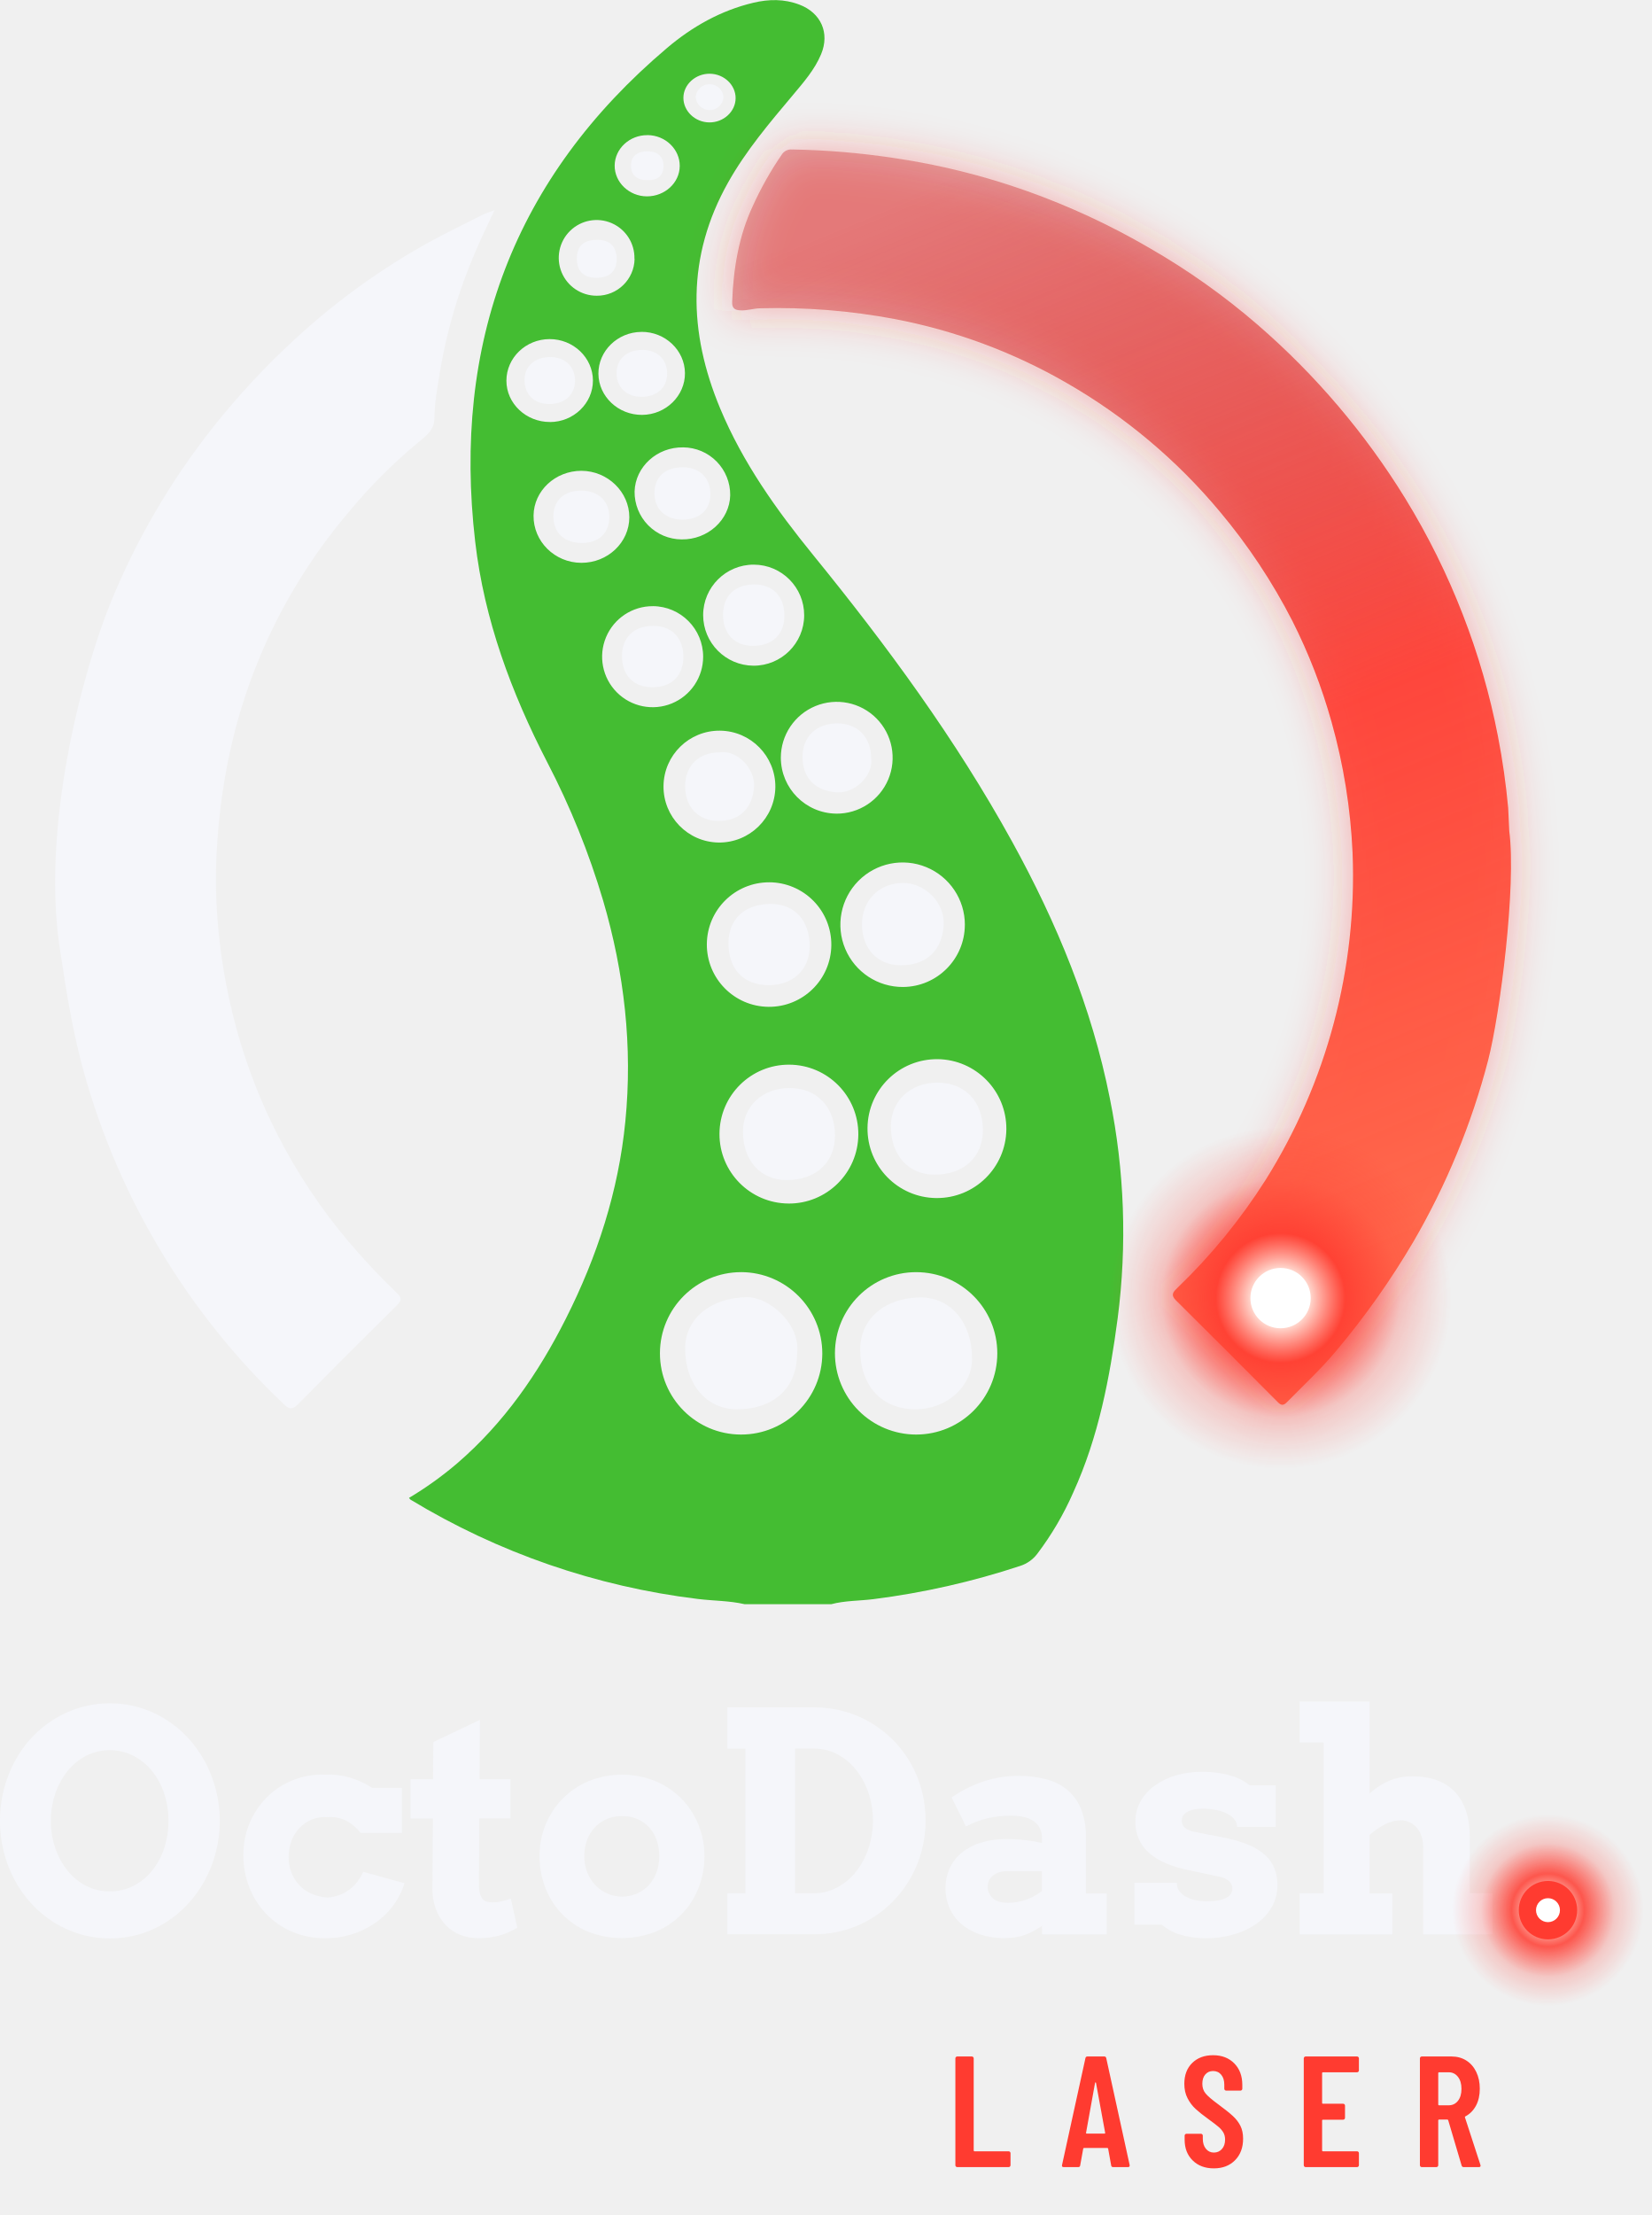
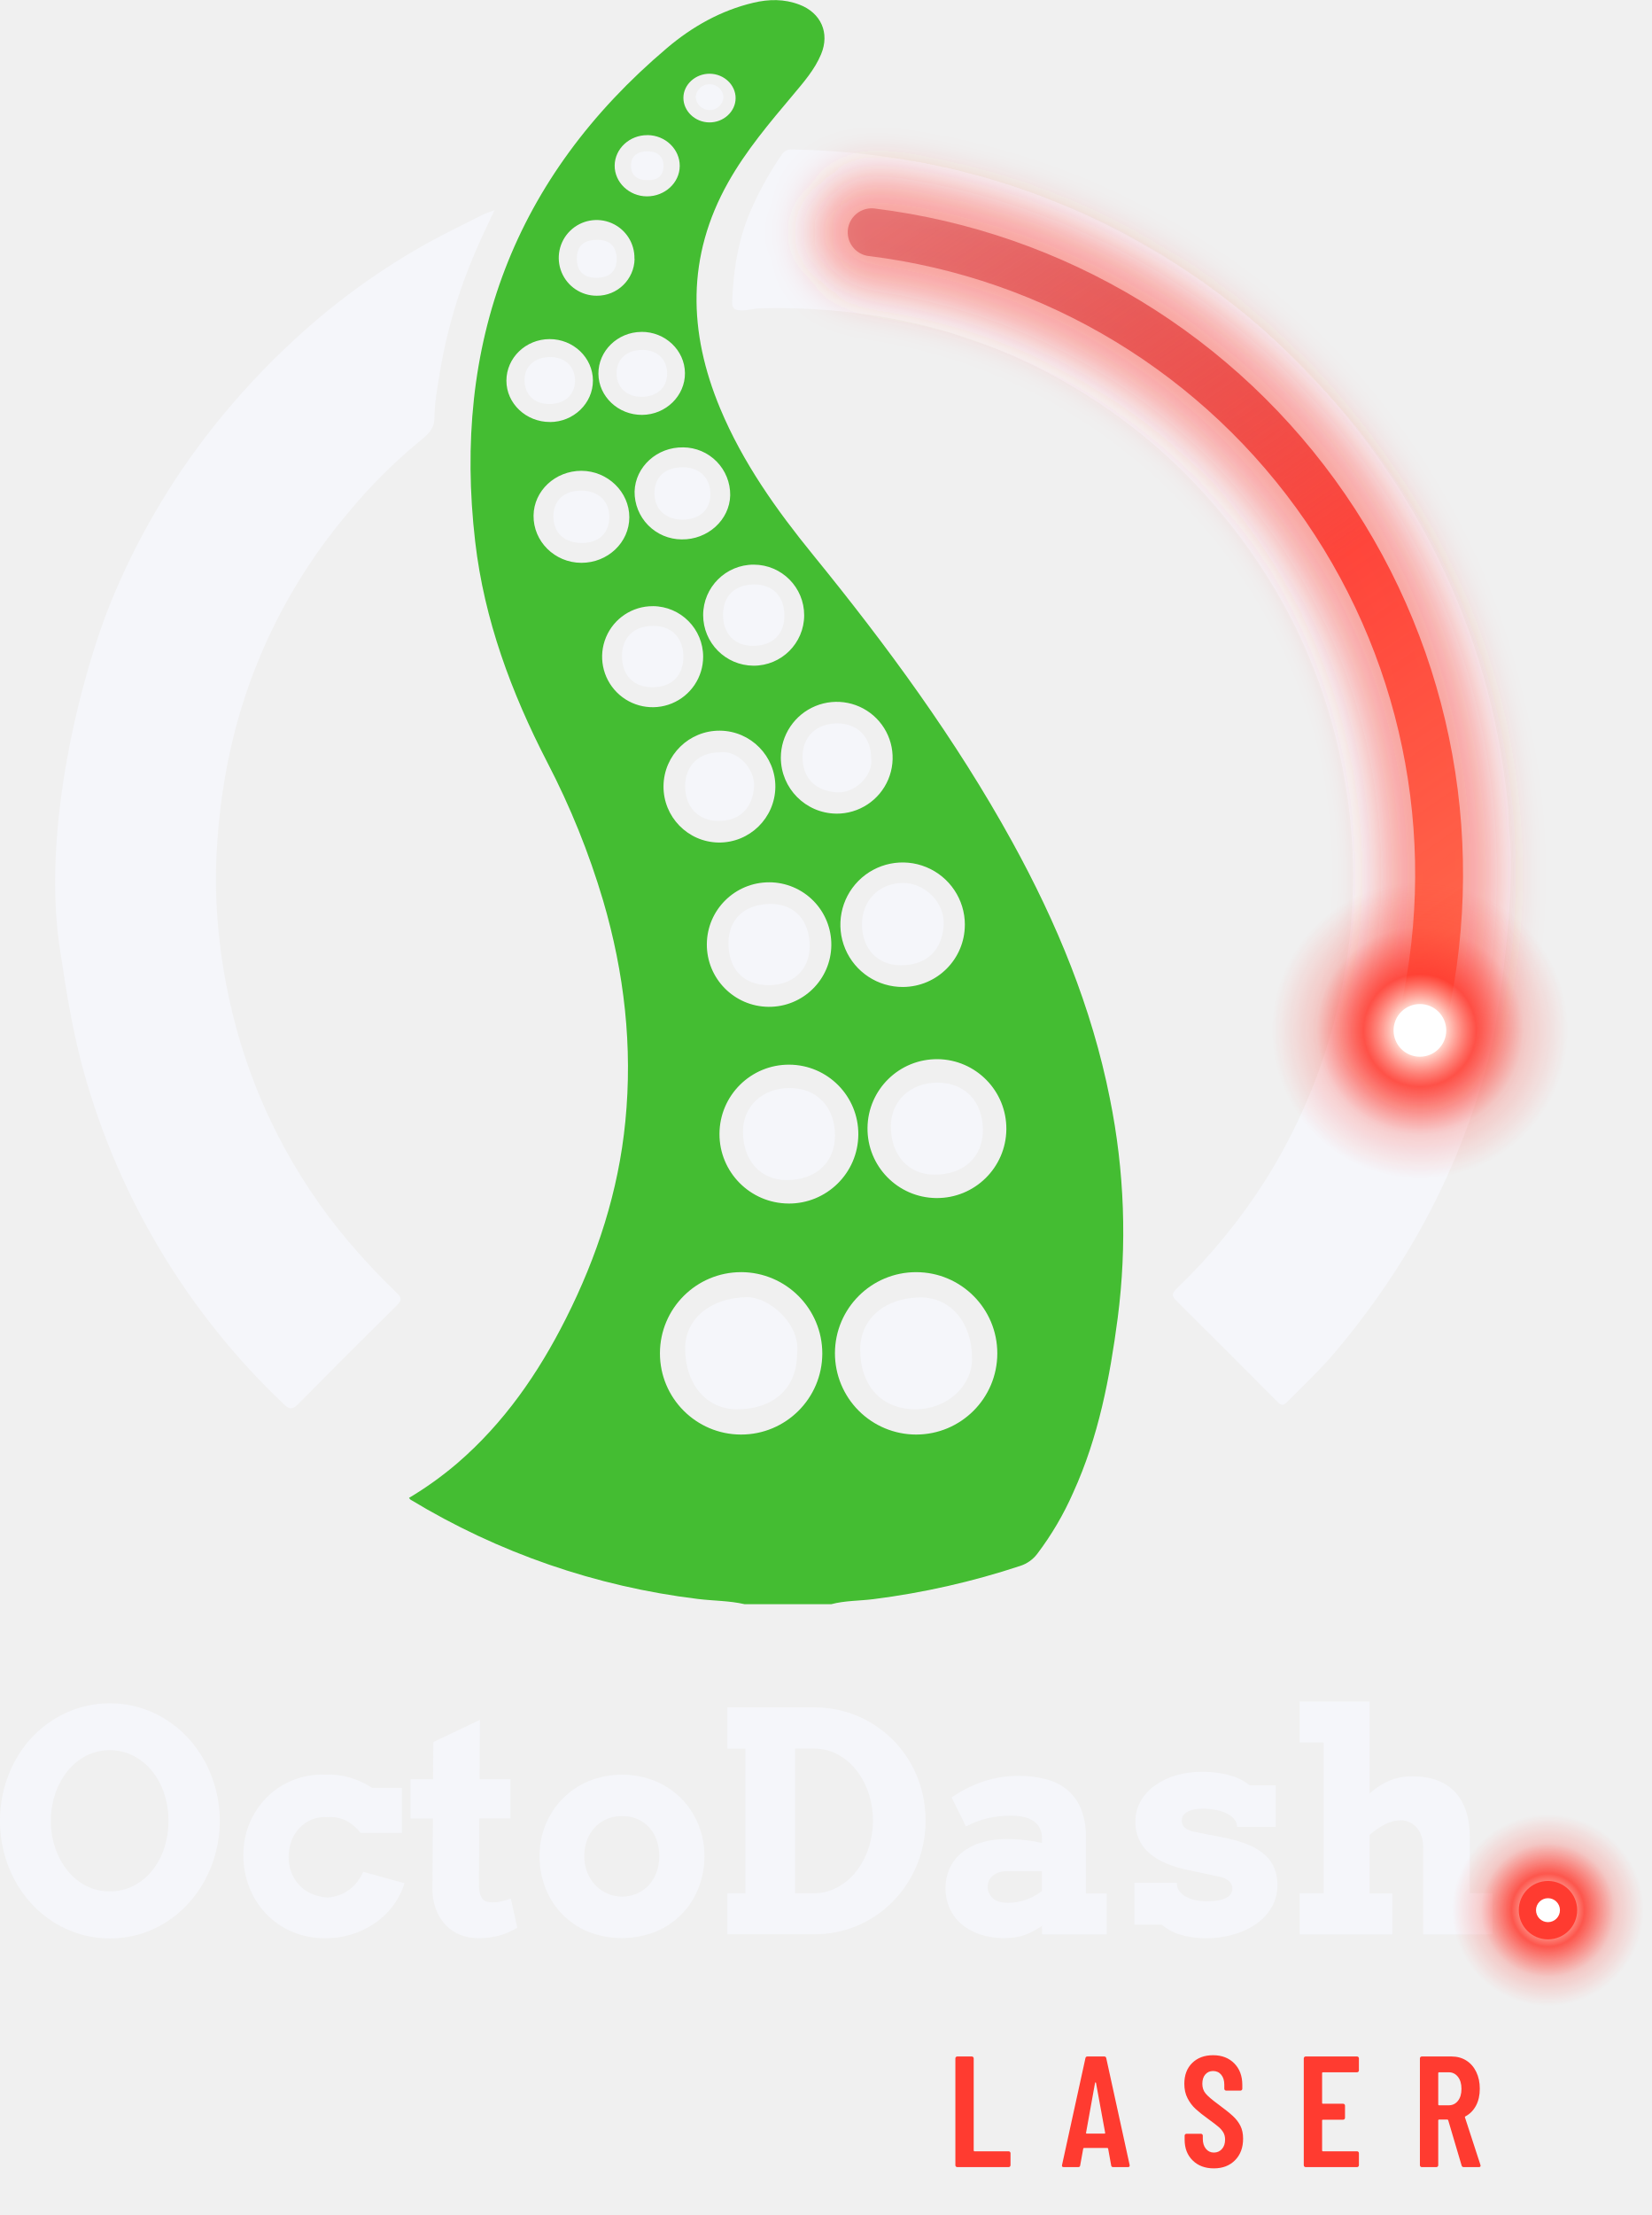
<svg xmlns="http://www.w3.org/2000/svg" viewBox="0 0 690 925">
  <defs>
-     <radialGradient id="odlBtd-glow" cx="0.5" cy="0.5" r="0.5">
+     <radialGradient id="odlAtd-glow" cx="0.5" cy="0.5" r="0.5">
      <stop offset="0" stop-color="#ffffff" />
      <stop offset="0.18" stop-color="#ffd2c8" />
      <stop offset="0.38" stop-color="#ff3b30" stop-opacity="0.85" />
      <stop offset="0.7" stop-color="#ff3b30" stop-opacity="0.22" />
      <stop offset="1" stop-color="#ff3b30" stop-opacity="0" />
    </radialGradient>
-     <linearGradient id="odlBtd-trail" gradientUnits="userSpaceOnUse" x1="350.0" y1="95.7" x2="534.9" y2="542.1">
+     <linearGradient id="odlAtd-trail" gradientUnits="userSpaceOnUse" x1="364.1" y1="97.0" x2="593.1" y2="430.3">
      <stop offset="0" stop-color="#c4161c" stop-opacity="0.35" />
      <stop offset="0.55" stop-color="#ff3b30" stop-opacity="0.9" />
      <stop offset="1" stop-color="#ff6a4d" />
    </linearGradient>
-     <filter id="odlBtd-blur" x="-20%" y="-20%" width="140%" height="140%">
+     <filter id="odlAtd-blur" x="-20%" y="-20%" width="140%" height="140%">
      <feGaussianBlur stdDeviation="9" />
    </filter>
  </defs>
  <path fill="#44bd32" d="M315.2,669.93c-6.46-1.49-13.1-1.39-19.64-2.2A301.83,301.83,0,0,1,175.6,626.26c-.18-.11-.29-.34-.62-.73a147.59,147.59,0,0,0,20.14-14.45c19.53-16.82,33.84-37.52,45.36-60.37,13.11-26,22-53.27,24.85-82.31,3.11-31.37-.41-62.12-9.27-92.31a325.54,325.54,0,0,0-23.35-57.78c-15-29.08-26.31-59.49-30.09-92.1C193,143.47,218.79,74.13,282.8,20c10.49-8.88,22.43-15.63,36-18.85,6.49-1.54,12.88-1.64,19.24.78,9,3.42,12.78,11.81,9.07,20.71-2.7,6.48-7.29,11.68-11.73,17-9.78,11.63-19.6,23.2-27.1,36.53-17.41,30.95-16.66,62.49-3.3,94.48,9.44,22.58,23.45,42.25,38.79,61.1,30.78,37.82,59.61,77,83.19,119.84,18.6,33.79,33.21,69.09,40.76,107.1A280.25,280.25,0,0,1,471,550.41c-3.3,25-8,49.7-18.58,72.89a126.61,126.61,0,0,1-15,25.56,14.45,14.45,0,0,1-7.19,5.09A325.33,325.33,0,0,1,369,667.81c-5.89.75-11.88.58-17.67,2.12Zm71.61-70.85a33.91,33.91,0,1,0-33.92-34A33.94,33.94,0,0,0,386.81,599.08Zm-73.09-67.82a33.91,33.91,0,1,0,33.89,34A34,34,0,0,0,313.72,531.25Zm19.74-28.65a29,29,0,1,0-28.8-29.14A29,29,0,0,0,333.45,502.6Zm62.38-60.29a29,29,0,1,0,28.65,29.28A29.06,29.06,0,0,0,395.83,442.31Zm-70.37-73.86a26,26,0,1,0,25.91,26.28A26,26,0,0,0,325.46,368.45Zm81.69,17.71a26,26,0,1,0-25.8,26A26,26,0,0,0,407.15,386.16Zm-53.72-46.38a23.35,23.35,0,1,0-23.15-23.36A23.42,23.42,0,0,0,353.43,339.78ZM328,328.66a23.36,23.36,0,1,0-23.71,23.19A23.46,23.46,0,0,0,328,328.66ZM318.84,278a21.1,21.1,0,1,0-21-21.14A21.15,21.15,0,0,0,318.84,278Zm-42-24.86a21.1,21.1,0,1,0,21,21.12A21.13,21.13,0,0,0,276.87,253.13Zm12.65-66.31c-10.89-.2-20,8.11-20.29,18.43a19.77,19.77,0,0,0,19.64,20c10.93.16,20.06-8.14,20.3-18.43A19.77,19.77,0,0,0,289.52,186.82ZM247,196.61c-10.92,0-19.9,8.34-20,18.71-.13,10.78,8.84,19.67,19.91,19.72S267,226.53,267,216,258,196.66,247,196.61Zm25-58c-9.93.07-18,8-17.91,17.49s8.3,17.23,18.25,17.16,18-8,17.9-17.49S282,138.52,272.06,138.59Zm-38.2,37.64c9.94,0,18.05-7.86,18-17.38s-8.2-17.3-18.14-17.26-18,7.84-18,17.38S223.91,176.26,233.86,176.23Zm35.34-68.15a15.81,15.81,0,1,0-15.75,15.4A15.68,15.68,0,0,0,269.2,108.08Zm5.42-51.66c-7.45-.06-13.62,5.67-13.68,12.69S266.95,82,274.38,82,288,76.38,288.06,69.35,282.07,56.48,274.62,56.42ZM311.4,41.05c.05-5.57-4.84-10.21-10.81-10.26s-11,4.54-11,10.07,4.86,10.21,10.82,10.26S311.35,46.61,311.4,41.05Z" transform="translate(-4.13)" />
-   <path fill="#ff3b30" fill-opacity="0.35" filter="url(#odlBtd-blur)" d="M634.56,347c3,23-3.82,76.48-8.84,95.84a301.46,301.46,0,0,1-31.26,75.8,332,332,0,0,1-32,45.26c-6.41,7.74-13.8,14.55-20.83,21.71-1.4,1.43-2.33,1.33-3.69,0Q516.67,564.21,495.3,543c-2.34-2.31-1-3.6.67-5.2a243.43,243.43,0,0,0,36.73-44.93A238.91,238.91,0,0,0,569.1,356.1a241.7,241.7,0,0,0-8.76-54.54,232.51,232.51,0,0,0-16.41-42.3,243.63,243.63,0,0,0-30.22-45.54,237.26,237.26,0,0,0-64-53.77,229.8,229.8,0,0,0-71.79-26.7,264.82,264.82,0,0,0-56.3-4.5c-2.76.06-5.39,1-8.19.86-2.63-.1-3.57-1.1-3.47-3.65.52-13.85,2.73-27.34,8.64-40a138.16,138.16,0,0,1,12-21.28,4.62,4.62,0,0,1,4.31-2.26A319.27,319.27,0,0,1,377.67,66,292.64,292.64,0,0,1,433.2,79.82a303.22,303.22,0,0,1,51,23.7,289.28,289.28,0,0,1,45.21,32.06,311.82,311.82,0,0,1,61.76,72.65,299.59,299.59,0,0,1,24,48.44,294.81,294.81,0,0,1,14.65,50.73,299.91,299.91,0,0,1,4.29,30" transform="translate(-4.13)" />
-   <path fill="url(#odlBtd-trail)" d="M634.56,347c3,23-3.82,76.48-8.84,95.84a301.46,301.46,0,0,1-31.26,75.8,332,332,0,0,1-32,45.26c-6.41,7.74-13.8,14.55-20.83,21.71-1.4,1.43-2.33,1.33-3.69,0Q516.67,564.21,495.3,543c-2.34-2.31-1-3.6.67-5.2a243.43,243.43,0,0,0,36.73-44.93A238.91,238.91,0,0,0,569.1,356.1a241.7,241.7,0,0,0-8.76-54.54,232.51,232.51,0,0,0-16.41-42.3,243.63,243.63,0,0,0-30.22-45.54,237.26,237.26,0,0,0-64-53.77,229.8,229.8,0,0,0-71.79-26.7,264.82,264.82,0,0,0-56.3-4.5c-2.76.06-5.39,1-8.19.86-2.63-.1-3.57-1.1-3.47-3.65.52-13.85,2.73-27.34,8.64-40a138.16,138.16,0,0,1,12-21.28,4.62,4.62,0,0,1,4.31-2.26A319.27,319.27,0,0,1,377.67,66,292.64,292.64,0,0,1,433.2,79.82a303.22,303.22,0,0,1,51,23.7,289.28,289.28,0,0,1,45.21,32.06,311.82,311.82,0,0,1,61.76,72.65,299.59,299.59,0,0,1,24,48.44,294.81,294.81,0,0,1,14.65,50.73,299.91,299.91,0,0,1,4.29,30" transform="translate(-4.13)" />
-   <circle cx="534.9" cy="542.1" r="71.3" fill="url(#odlBtd-glow)" />
-   <circle cx="534.9" cy="542.1" r="12.6" fill="#fff" />
+   <path fill="#f5f6fa" d="M634.56,347c3,23-3.82,76.48-8.84,95.84a301.46,301.46,0,0,1-31.26,75.8,332,332,0,0,1-32,45.26c-6.41,7.74-13.8,14.55-20.83,21.71-1.4,1.43-2.33,1.33-3.69,0Q516.67,564.21,495.3,543c-2.34-2.31-1-3.6.67-5.2a243.43,243.43,0,0,0,36.73-44.93A238.91,238.91,0,0,0,569.1,356.1a241.7,241.7,0,0,0-8.76-54.54,232.51,232.51,0,0,0-16.41-42.3,243.63,243.63,0,0,0-30.22-45.54,237.26,237.26,0,0,0-64-53.77,229.8,229.8,0,0,0-71.79-26.7,264.82,264.82,0,0,0-56.3-4.5c-2.76.06-5.39,1-8.19.86-2.63-.1-3.57-1.1-3.47-3.65.52-13.85,2.73-27.34,8.64-40a138.16,138.16,0,0,1,12-21.28,4.62,4.62,0,0,1,4.31-2.26A319.27,319.27,0,0,1,377.67,66,292.64,292.64,0,0,1,433.2,79.82a303.22,303.22,0,0,1,51,23.7,289.28,289.28,0,0,1,45.21,32.06,311.82,311.82,0,0,1,61.76,72.65,299.59,299.59,0,0,1,24,48.44,294.81,294.81,0,0,1,14.65,50.73,299.91,299.91,0,0,1,4.29,30" transform="translate(-4.13)" />
  <path fill="#f5f6fa" d="M29.56,399c-9-53,9.49-119.52,20.65-147A301.14,301.14,0,0,1,93,178.58a317.5,317.5,0,0,1,34.51-37.11A288.52,288.52,0,0,1,183.64,101c7.15-3.94,14.52-7.41,21.76-11.16,1.39-.72,2.93-1.16,5.28-2.06-3,6.38-5.63,11.83-8,17.4a214.85,214.85,0,0,0-14.87,50.59c-1,6.28-2.21,12.54-2.23,18.92,0,4.57-3.08,7.07-6.16,9.57a219.87,219.87,0,0,0-29.46,29.37,233.45,233.45,0,0,0-24.57,34.93,229,229,0,0,0-24.17,60.88,256.44,256.44,0,0,0-6.25,41,217.18,217.18,0,0,0-.44,26.29,242.77,242.77,0,0,0,8.63,53.81,233,233,0,0,0,16.71,43,235.79,235.79,0,0,0,29.82,44.92A285.32,285.32,0,0,0,170,540.06c2.13,2.05,1.8,3.17-.12,5.07q-20.76,20.54-41.3,41.3c-2.15,2.17-3.48,2.31-5.78.09A303.25,303.25,0,0,1,39.14,447.64c-4.49-16.16-7.21-32.6-9.63-49.14" transform="translate(-4.13)" />
  <path fill="#f5f6fa" d="M306.35,40.62a5.83,5.83,0,0,1-11.63-.1,5.83,5.83,0,0,1,11.63.1Z" transform="translate(-4.13)" />
  <path fill="#f5f6fa" d="M386.56,588.53c-14.11,0-23.12-9.75-23.12-25,0-12.77,10.42-21.71,25.3-21.71,12.58,0,21.44,10.58,21.43,25.59C410.16,579,399.54,588.53,386.56,588.53Z" transform="translate(-4.13)" />
  <path fill="#f5f6fa" d="M337.05,565.48c0,14.1-9.74,23.05-25.09,23.05-12.72,0-21.64-10.47-21.64-25.37C290.33,550.64,301,542,316,541.7,325.09,541.49,338.8,552.77,337.05,565.48Z" transform="translate(-4.13)" />
  <path fill="#f5f6fa" d="M333.91,454.37c11.44,0,19,7.88,19,19.85,0,11.24-8,18.6-20.22,18.59-10.88,0-18.22-8.16-18.22-20.22C314.45,462,322.63,454.37,333.91,454.37Z" transform="translate(-4.13)" />
  <path fill="#f5f6fa" d="M395.69,452.11c11.45,0,19,7.87,19,19.82,0,11.25-8,18.63-20.2,18.62-10.9,0-18.25-8.14-18.24-20.2C376.25,459.78,384.43,452.11,395.69,452.11Z" transform="translate(-4.13)" />
  <path fill="#f5f6fa" d="M325.27,411.41c-10.51,0-16.86-6.61-16.85-17.54,0-10.06,6.81-16.38,17.62-16.38,10,0,16.31,6.88,16.3,17.72C342.32,404.85,335.41,411.41,325.27,411.41Z" transform="translate(-4.13)" />
  <path fill="#f5f6fa" d="M364.19,386c0-9.91,7.07-17.21,17.17-17.27,8.49-.05,17.72,7.67,16.91,18.08-.77,10-7,16.3-17.89,16.3C370.74,403.11,364.18,396.19,364.19,386Z" transform="translate(-4.13)" />
  <path fill="#f5f6fa" d="M368,316.59c1.14,7-6.64,14.83-14.39,14.3-8.71-.59-14.27-5.82-14.26-14.79,0-8.46,5.77-14,14.56-14C362.38,302.13,368,307.87,368,316.59Z" transform="translate(-4.13)" />
  <path fill="#f5f6fa" d="M304.8,314.18c7-1.14,14.82,6.64,14.3,14.39-.59,8.71-5.82,14.27-14.79,14.26-8.46,0-14-5.77-14-14.57C290.33,319.75,296.07,314.17,304.8,314.18Z" transform="translate(-4.13)" />
  <path fill="#f5f6fa" d="M318.68,269.71c-7.73,0-12.54-5-12.53-13.1,0-7.73,5-12.54,13.1-12.53,7.73,0,12.54,5,12.53,13.1C331.77,264.91,326.74,269.72,318.68,269.71Z" transform="translate(-4.13)" />
  <path fill="#f5f6fa" d="M276.57,287c-7.81,0-12.63-5-12.63-13,0-7.81,5-12.63,13-12.63,7.81,0,12.63,5,12.63,13C289.56,282.22,284.59,287.05,276.57,287Z" transform="translate(-4.13)" />
  <path fill="#f5f6fa" d="M289.22,217c-7.12,0-11.71-4.36-11.71-11.07s4.43-10.81,11.85-10.79c7,0,11.54,4.47,11.52,11.25C300.86,212.87,296.36,217,289.22,217Z" transform="translate(-4.13)" />
  <path fill="#f5f6fa" d="M247.28,226.75c-7.44,0-12-4.25-12-11.17,0-6.59,4.46-10.7,11.57-10.69s11.79,4.3,11.79,11S254.29,226.75,247.28,226.75Z" transform="translate(-4.13)" />
  <path fill="#f5f6fa" d="M282.79,156c0,5.94-4.25,9.75-10.82,9.71-6.16,0-10.29-4-10.28-9.88s4.25-9.75,10.82-9.71C278.67,146.14,282.8,150.11,282.79,156Z" transform="translate(-4.13)" />
  <path fill="#f5f6fa" d="M234,149.12c6.17,0,10.33,4,10.32,9.84s-4.23,9.79-10.78,9.76c-6.32,0-10.38-4-10.32-10.21C223.3,152.85,227.62,149.09,234,149.12Z" transform="translate(-4.13)" />
  <path fill="#f5f6fa" d="M253.22,116c-5.34,0-8.14-2.78-8.12-8s2.78-7.87,8.63-7.83c5.23,0,8,2.89,8,8.17C261.63,113.33,258.71,116,253.22,116Z" transform="translate(-4.13)" />
  <path fill="#f5f6fa" d="M274.55,75.25c-4.6-.06-6.95-2.24-6.84-6.38.09-3.68,2.75-5.79,7.16-5.68,4.06.1,6.42,2.33,6.41,6.06C281.27,73.3,279,75.31,274.55,75.25Z" transform="translate(-4.13)" />
+   <path d="M364.1,97.0 A270.0,270.0 0 0 1 593.1,430.3" fill="none" stroke="#ff3b30" stroke-opacity="0.45" stroke-width="48" stroke-linecap="round" filter="url(#odlAtd-blur)" />
+   <path d="M364.1,97.0 A270.0,270.0 0 0 1 593.1,430.3" fill="none" stroke="url(#odlAtd-trail)" stroke-width="20" stroke-linecap="round" />
+   <circle cx="593.1" cy="430.3" r="62.0" fill="url(#odlAtd-glow)" />
+   <circle cx="593.1" cy="430.3" r="11.0" fill="#fff" />
  <path fill="#f5f6fa" d="M49.94,809.48a42.92,42.92,0,0,1-12.31-1.75,44.51,44.51,0,0,1-11-4.94,45.65,45.65,0,0,1-9.25-7.66,47.51,47.51,0,0,1-7.09-9.94,52.61,52.61,0,0,1-4.56-11.72,53.44,53.44,0,0,1,0-26.16,52.49,52.49,0,0,1,4.56-11.75,47.56,47.56,0,0,1,7.09-9.94A45.68,45.68,0,0,1,26.66,718a44.55,44.55,0,0,1,11-4.94,44.3,44.3,0,0,1,24.66,0,44.44,44.44,0,0,1,11,4.94,45.73,45.73,0,0,1,9.25,7.66,48.54,48.54,0,0,1,7.13,9.94,52.39,52.39,0,0,1,0,49.63,48.48,48.48,0,0,1-7.12,9.94,45.7,45.7,0,0,1-9.25,7.66,44.4,44.4,0,0,1-11,4.94A43.25,43.25,0,0,1,49.94,809.48Zm0-19.62a21.37,21.37,0,0,0,10-2.34,24.17,24.17,0,0,0,7.78-6.37,29.8,29.8,0,0,0,5-9.37,37,37,0,0,0,0-22.78,29.86,29.86,0,0,0-5.09-9.41,24.61,24.61,0,0,0-7.78-6.37,22,22,0,0,0-19.75,0,24.26,24.26,0,0,0-7.75,6.38A30.69,30.69,0,0,0,27.22,749a35,35,0,0,0-1.84,11.44,34.53,34.53,0,0,0,1.84,11.34,30.76,30.76,0,0,0,5.09,9.38,24.26,24.26,0,0,0,7.75,6.38A21.05,21.05,0,0,0,49.94,789.86Z" transform="translate(-4.13)" />
  <path fill="#f5f6fa" d="M154.75,765.42a18.78,18.78,0,0,0-6-5.09,14.91,14.91,0,0,0-7.81-1.47,14.26,14.26,0,0,0-6.59,1,15.16,15.16,0,0,0-5.12,3.5,15.8,15.8,0,0,0-3.34,5.34,19.32,19.32,0,0,0-1.19,7,17,17,0,0,0,1.25,6.5,16.33,16.33,0,0,0,3.41,5.28,15.37,15.37,0,0,0,5.13,3.47,20.23,20.23,0,0,0,6.47,1.5,18.39,18.39,0,0,0,5.34-1.22,16.38,16.38,0,0,0,4.28-2.5,17.29,17.29,0,0,0,3.22-3.44,21.45,21.45,0,0,0,2.09-3.59l17.19,4.75a29.76,29.76,0,0,1-3.66,7.81,30.81,30.81,0,0,1-6.75,7.41,35.81,35.81,0,0,1-22.91,7.72,33.94,33.94,0,0,1-13.69-2.72,32.91,32.91,0,0,1-10.75-7.41,33.94,33.94,0,0,1-7-11,36.1,36.1,0,0,1-2.53-13.56,34,34,0,0,1,2.59-13.34,33.59,33.59,0,0,1,7.16-10.75,32.27,32.27,0,0,1,10.84-7.16A32.82,32.82,0,0,1,140,741.11a31,31,0,0,1,10.19,1.19,35.39,35.39,0,0,1,9.38,4.31H172v18.81Z" transform="translate(-4.13)" />
  <path fill="#f5f6fa" d="M204.44,743h12.94v16.38H204.31l-.12,27.38a16,16,0,0,0,.38,3.84,6,6,0,0,0,1.09,2.34,3.57,3.57,0,0,0,1.72,1.19,7.74,7.74,0,0,0,2.31.31,16.81,16.81,0,0,0,4.19-.47q1.81-.47,3.63-1.09L220.19,805a29.28,29.28,0,0,1-7.09,3.19,32.13,32.13,0,0,1-9.28,1.19,20.4,20.4,0,0,1-7.28-1.31,16.86,16.86,0,0,1-6.09-4,19.31,19.31,0,0,1-4.19-6.66,24.67,24.67,0,0,1-1.5-9.31l.19-28.69h-9.31V743H185l.13-15.5,19.44-9.25Z" transform="translate(-4.13)" />
  <path fill="#f5f6fa" d="M229.5,775.17a34.27,34.27,0,0,1,2.56-13.25,33.1,33.1,0,0,1,18-18.12,37.24,37.24,0,0,1,27.78,0,33.48,33.48,0,0,1,10.91,7.31,33.06,33.06,0,0,1,7.09,10.81,34.65,34.65,0,0,1,2.53,13.25,35.67,35.67,0,0,1-2.47,13.28A32.39,32.39,0,0,1,278,806.67a38.46,38.46,0,0,1-28.25,0A32.18,32.18,0,0,1,232,788.52,35.82,35.82,0,0,1,229.5,775.17Zm18.69,0a17.92,17.92,0,0,0,1.25,6.78,16.63,16.63,0,0,0,3.41,5.34,15.49,15.49,0,0,0,5,3.5,15,15,0,0,0,6.09,1.25,15.47,15.47,0,0,0,6.16-1.22,14.45,14.45,0,0,0,4.94-3.47,16.35,16.35,0,0,0,3.28-5.34,19,19,0,0,0,1.19-6.84,19.6,19.6,0,0,0-1.19-7,15.59,15.59,0,0,0-3.28-5.31,14.13,14.13,0,0,0-4.94-3.34,15.42,15.42,0,0,0-6.16-1.09,15.25,15.25,0,0,0-6.09,1.09,14.76,14.76,0,0,0-5,3.34,15.85,15.85,0,0,0-3.41,5.31A18.69,18.69,0,0,0,248.19,775.17Z" transform="translate(-4.13)" />
  <path fill="#f5f6fa" d="M307.94,713h36.38a45.62,45.62,0,0,1,12.47,1.69,46.28,46.28,0,0,1,27.72,21.63,47.49,47.49,0,0,1,4.63,11.31,49.86,49.86,0,0,1,0,25.25,48.06,48.06,0,0,1-4.62,11.34,47.24,47.24,0,0,1-7.22,9.63,45.62,45.62,0,0,1-33,13.91H307.94V790.67h7.56V730.23h-7.56Zm28.31,17.19v60.44h7.94a20.19,20.19,0,0,0,9.56-2.37,25,25,0,0,0,7.81-6.47,31.93,31.93,0,0,0,5.25-9.62,35.78,35.78,0,0,0,1.94-11.91,35.32,35.32,0,0,0-1.94-11.81,31.61,31.61,0,0,0-5.25-9.56,24.41,24.41,0,0,0-7.81-6.37,20.64,20.64,0,0,0-9.56-2.31Z" transform="translate(-4.13)" />
  <path fill="#f5f6fa" d="M439.38,804.3q-2.19,1.38-4,2.34a22.7,22.7,0,0,1-3.62,1.56,22.38,22.38,0,0,1-3.75.88,29.7,29.7,0,0,1-4.25.28,31.64,31.64,0,0,1-10.41-1.59,22.92,22.92,0,0,1-7.75-4.37,18.94,18.94,0,0,1-4.84-6.56,20.91,20.91,0,0,1,0-16.53,18.14,18.14,0,0,1,5-6.53,23.63,23.63,0,0,1,8-4.25A34.9,34.9,0,0,1,424.5,768a64,64,0,0,1,8.09.47q3.66.47,6.78,1.16v-2a8.94,8.94,0,0,0-.94-4.22,8.08,8.08,0,0,0-2.62-2.94,11.6,11.6,0,0,0-4.06-1.69,23.81,23.81,0,0,0-5.19-.53,41.52,41.52,0,0,0-10.34,1.16,39.34,39.34,0,0,0-8.59,3.34l-6-12.12A53.07,53.07,0,0,1,415,743.92a46.64,46.64,0,0,1,14.78-2.31A44.42,44.42,0,0,1,441,743a22.77,22.77,0,0,1,8.84,4.38,20.49,20.49,0,0,1,5.78,7.91,30.07,30.07,0,0,1,2.09,11.88v23.56h8.69V807.8h-27Zm-14.25-9.69a21.69,21.69,0,0,0,8.06-1.44,23.78,23.78,0,0,0,6.19-3.5v-8.25h-15a9.24,9.24,0,0,0-2.81.44,8.36,8.36,0,0,0-2.47,1.25,6.21,6.21,0,0,0-1.75,2,5.6,5.6,0,0,0-.66,2.75,6.29,6.29,0,0,0,2.09,4.81Q420.87,794.61,425.13,794.61Z" transform="translate(-4.13)" />
  <path fill="#f5f6fa" d="M519.91,760a8.27,8.27,0,0,0-2.84-2.41,17.86,17.86,0,0,0-4.59-1.66,27.62,27.62,0,0,0-6.16-.62,19.59,19.59,0,0,0-2.81.22,10.76,10.76,0,0,0-2.78.78,5.93,5.93,0,0,0-2.12,1.53,3.62,3.62,0,0,0-.84,2.47,4.69,4.69,0,0,0,.22,1.44,3.26,3.26,0,0,0,.84,1.31,6.28,6.28,0,0,0,1.72,1.16,11,11,0,0,0,2.84.84l11.75,2.31a52.44,52.44,0,0,1,10.69,3.13,23.63,23.63,0,0,1,6.94,4.38,15,15,0,0,1,3.78,5.56,18.61,18.61,0,0,1,1.16,6.63,18.14,18.14,0,0,1-2.59,9.75,22.4,22.4,0,0,1-6.81,7,32.14,32.14,0,0,1-9.5,4.19,41.25,41.25,0,0,1-10.66,1.41,42,42,0,0,1-6.34-.44,32.07,32.07,0,0,1-5.12-1.19,21.47,21.47,0,0,1-4.06-1.78,23.46,23.46,0,0,1-3.28-2.28H478V786.3h17.69v.38a5.23,5.23,0,0,0,1.13,3.16,8.92,8.92,0,0,0,2.78,2.28,14.41,14.41,0,0,0,3.91,1.41,22,22,0,0,0,4.63.47q5.63,0,8.19-1.47a4.32,4.32,0,0,0,2.56-3.78,4.27,4.27,0,0,0-1.25-3.09,9.18,9.18,0,0,0-4.44-2l-12-2.56q-11.31-2.19-17.06-7.28a16.69,16.69,0,0,1-5.75-13.09,16.94,16.94,0,0,1,2.19-8.53,20.7,20.7,0,0,1,5.94-6.56,28.87,28.87,0,0,1,8.78-4.22,37.56,37.56,0,0,1,10.78-1.5,46.67,46.67,0,0,1,7,.47,38.7,38.7,0,0,1,5.5,1.22,22.06,22.06,0,0,1,4.28,1.78,25.66,25.66,0,0,1,3.28,2.16H537v17.38H520.88A4.92,4.92,0,0,0,519.91,760Z" transform="translate(-4.13)" />
  <path fill="#f5f6fa" d="M547,710.55h29.19V749a29,29,0,0,1,8.09-5.28,24.23,24.23,0,0,1,9.72-1.91q11.69,0,17.88,6.53t6.19,19.09v23.19h9.5V807.8H598.63V771.86q0-5.44-2.69-8.56a8.73,8.73,0,0,0-6.94-3.12,14.48,14.48,0,0,0-6.12,1.56,28.5,28.5,0,0,0-6.69,4.56v24.38h9.5V807.8H547V790.67h10v-63H547Z" transform="translate(-4.13)" />
-   <circle cx="646.6" cy="797.7" r="40" fill="url(#odlBtd-glow)" />
+   <circle cx="646.6" cy="797.7" r="40" fill="url(#odlAtd-glow)" />
  <circle cx="646.6" cy="797.7" r="12.2" fill="#ff3b30" />
  <circle cx="646.6" cy="797.7" r="5" fill="#fff" />
  <path transform="translate(395.5,905.0) scale(0.66)" fill="#ff3b30" d="M6.60 0Q6.10 0 5.75-0.35Q5.40-0.70 5.40-1.20L5.40-1.20L5.40-68.80Q5.40-69.30 5.75-69.65Q6.10-70 6.60-70L6.60-70L15.80-70Q16.30-70 16.65-69.65Q17-69.30 17-68.80L17-68.80L17-10.50Q17-10 17.50-10L17.50-10L39.10-10Q39.60-10 39.95-9.65Q40.30-9.30 40.30-8.80L40.30-8.80L40.30-1.20Q40.30-0.70 39.95-0.35Q39.60 0 39.10 0L39.10 0L6.60 0ZM105.30 0Q104.10 0 104-1.10L104-1.10L102.10-11.60Q102.10-12.10 101.50-12.10L101.50-12.10L86.90-12.10Q86.30-12.10 86.30-11.60L86.30-11.60L84.40-1.10Q84.30 0 83.10 0L83.10 0L74 0Q72.60 0 72.90-1.30L72.90-1.30L87.70-68.90Q87.90-70 89-70L89-70L99.60-70Q100.70-70 100.90-68.90L100.90-68.90L115.70-1.30L115.70-0.90Q115.70 0 114.60 0L114.60 0L105.30 0ZM88.10-21.70Q88-21.20 88.60-21.20L88.60-21.20L99.70-21.20Q100.30-21.20 100.20-21.70L100.20-21.70L94.40-53.30Q94.30-53.60 94.10-53.60Q93.90-53.60 93.80-53.30L93.80-53.30L88.10-21.70ZM169 0.80Q160.70 0.80 155.60-4.20Q150.50-9.20 150.50-17.30L150.50-17.30L150.50-19.90Q150.50-20.40 150.85-20.75Q151.20-21.10 151.70-21.10L151.70-21.10L160.80-21.10Q161.30-21.10 161.65-20.75Q162-20.40 162-19.90L162-19.90L162-17.90Q162-14 163.95-11.60Q165.90-9.20 169-9.20L169-9.20Q172.10-9.20 174.10-11.45Q176.10-13.70 176.10-17.40L176.10-17.40Q176.10-20 175-21.90Q173.90-23.80 171.90-25.50Q169.90-27.20 165.50-30.40L165.50-30.40Q160.50-34 157.45-36.80Q154.40-39.60 152.35-43.55Q150.30-47.50 150.30-52.70L150.30-52.70Q150.30-61 155.30-65.90Q160.30-70.80 168.50-70.80L168.50-70.80Q176.80-70.80 181.90-65.65Q187-60.50 187-52L187-52L187-49.60Q187-49.10 186.65-48.75Q186.30-48.40 185.80-48.40L185.80-48.40L176.80-48.40Q176.30-48.40 175.95-48.75Q175.60-49.10 175.60-49.60L175.60-49.60L175.60-52.20Q175.60-56.10 173.65-58.45Q171.70-60.80 168.50-60.80L168.50-60.80Q165.50-60.80 163.60-58.65Q161.70-56.50 161.70-52.70L161.70-52.70Q161.70-49.10 163.75-46.60Q165.80-44.10 171.80-39.70L171.80-39.70Q177.90-35.20 181-32.35Q184.10-29.50 185.80-26.10Q187.50-22.70 187.50-18L187.50-18Q187.50-9.50 182.40-4.35Q177.30 0.80 169 0.80L169 0.80ZM260.80-61.20Q260.80-60.70 260.45-60.35Q260.10-60 259.60-60L259.60-60L238-60Q237.50-60 237.50-59.50L237.50-59.50L237.50-40.60Q237.50-40.10 238-40.10L238-40.10L250.80-40.10Q251.30-40.10 251.65-39.75Q252-39.40 252-38.90L252-38.90L252-31.20Q252-30.70 251.65-30.35Q251.30-30 250.80-30L250.80-30L238-30Q237.50-30 237.50-29.50L237.50-29.50L237.50-10.50Q237.50-10 238-10L238-10L259.60-10Q260.10-10 260.45-9.65Q260.80-9.30 260.80-8.80L260.80-8.80L260.80-1.20Q260.80-0.70 260.45-0.35Q260.10 0 259.60 0L259.60 0L227.10 0Q226.60 0 226.25-0.35Q225.90-0.70 225.90-1.20L225.90-1.20L225.90-68.80Q225.90-69.30 226.25-69.65Q226.60-70 227.10-70L227.10-70L259.60-70Q260.10-70 260.45-69.65Q260.80-69.30 260.80-68.80L260.80-68.80L260.80-61.20ZM327.10 0Q326.10 0 325.80-1L325.80-1L317.30-29.70Q317.10-30.10 316.80-30.10L316.80-30.10L311.50-30.10Q311-30.10 311-29.60L311-29.60L311-1.20Q311-0.70 310.65-0.35Q310.30 0 309.80 0L309.80 0L300.60 0Q300.10 0 299.75-0.35Q299.40-0.70 299.40-1.20L299.40-1.20L299.40-68.80Q299.40-69.30 299.75-69.65Q300.10-70 300.60-70L300.60-70L319.40-70Q324.70-70 328.75-67.45Q332.80-64.90 335.05-60.25Q337.30-55.60 337.30-49.60L337.30-49.60Q337.30-43.40 334.90-38.90Q332.50-34.40 328.20-32.10L328.20-32.10Q327.80-32 327.90-31.50L327.90-31.50L337.70-1.40Q337.80-1.20 337.80-0.90L337.80-0.90Q337.80 0 336.70 0L336.70 0L327.10 0ZM311.50-60Q311-60 311-59.50L311-59.50L311-39.60Q311-39.10 311.50-39.10L311.50-39.10L317.60-39.10Q321.20-39.10 323.45-41.90Q325.70-44.70 325.70-49.50L325.70-49.50Q325.70-54.30 323.45-57.15Q321.20-60 317.60-60L317.60-60L311.50-60Z" />
</svg>
